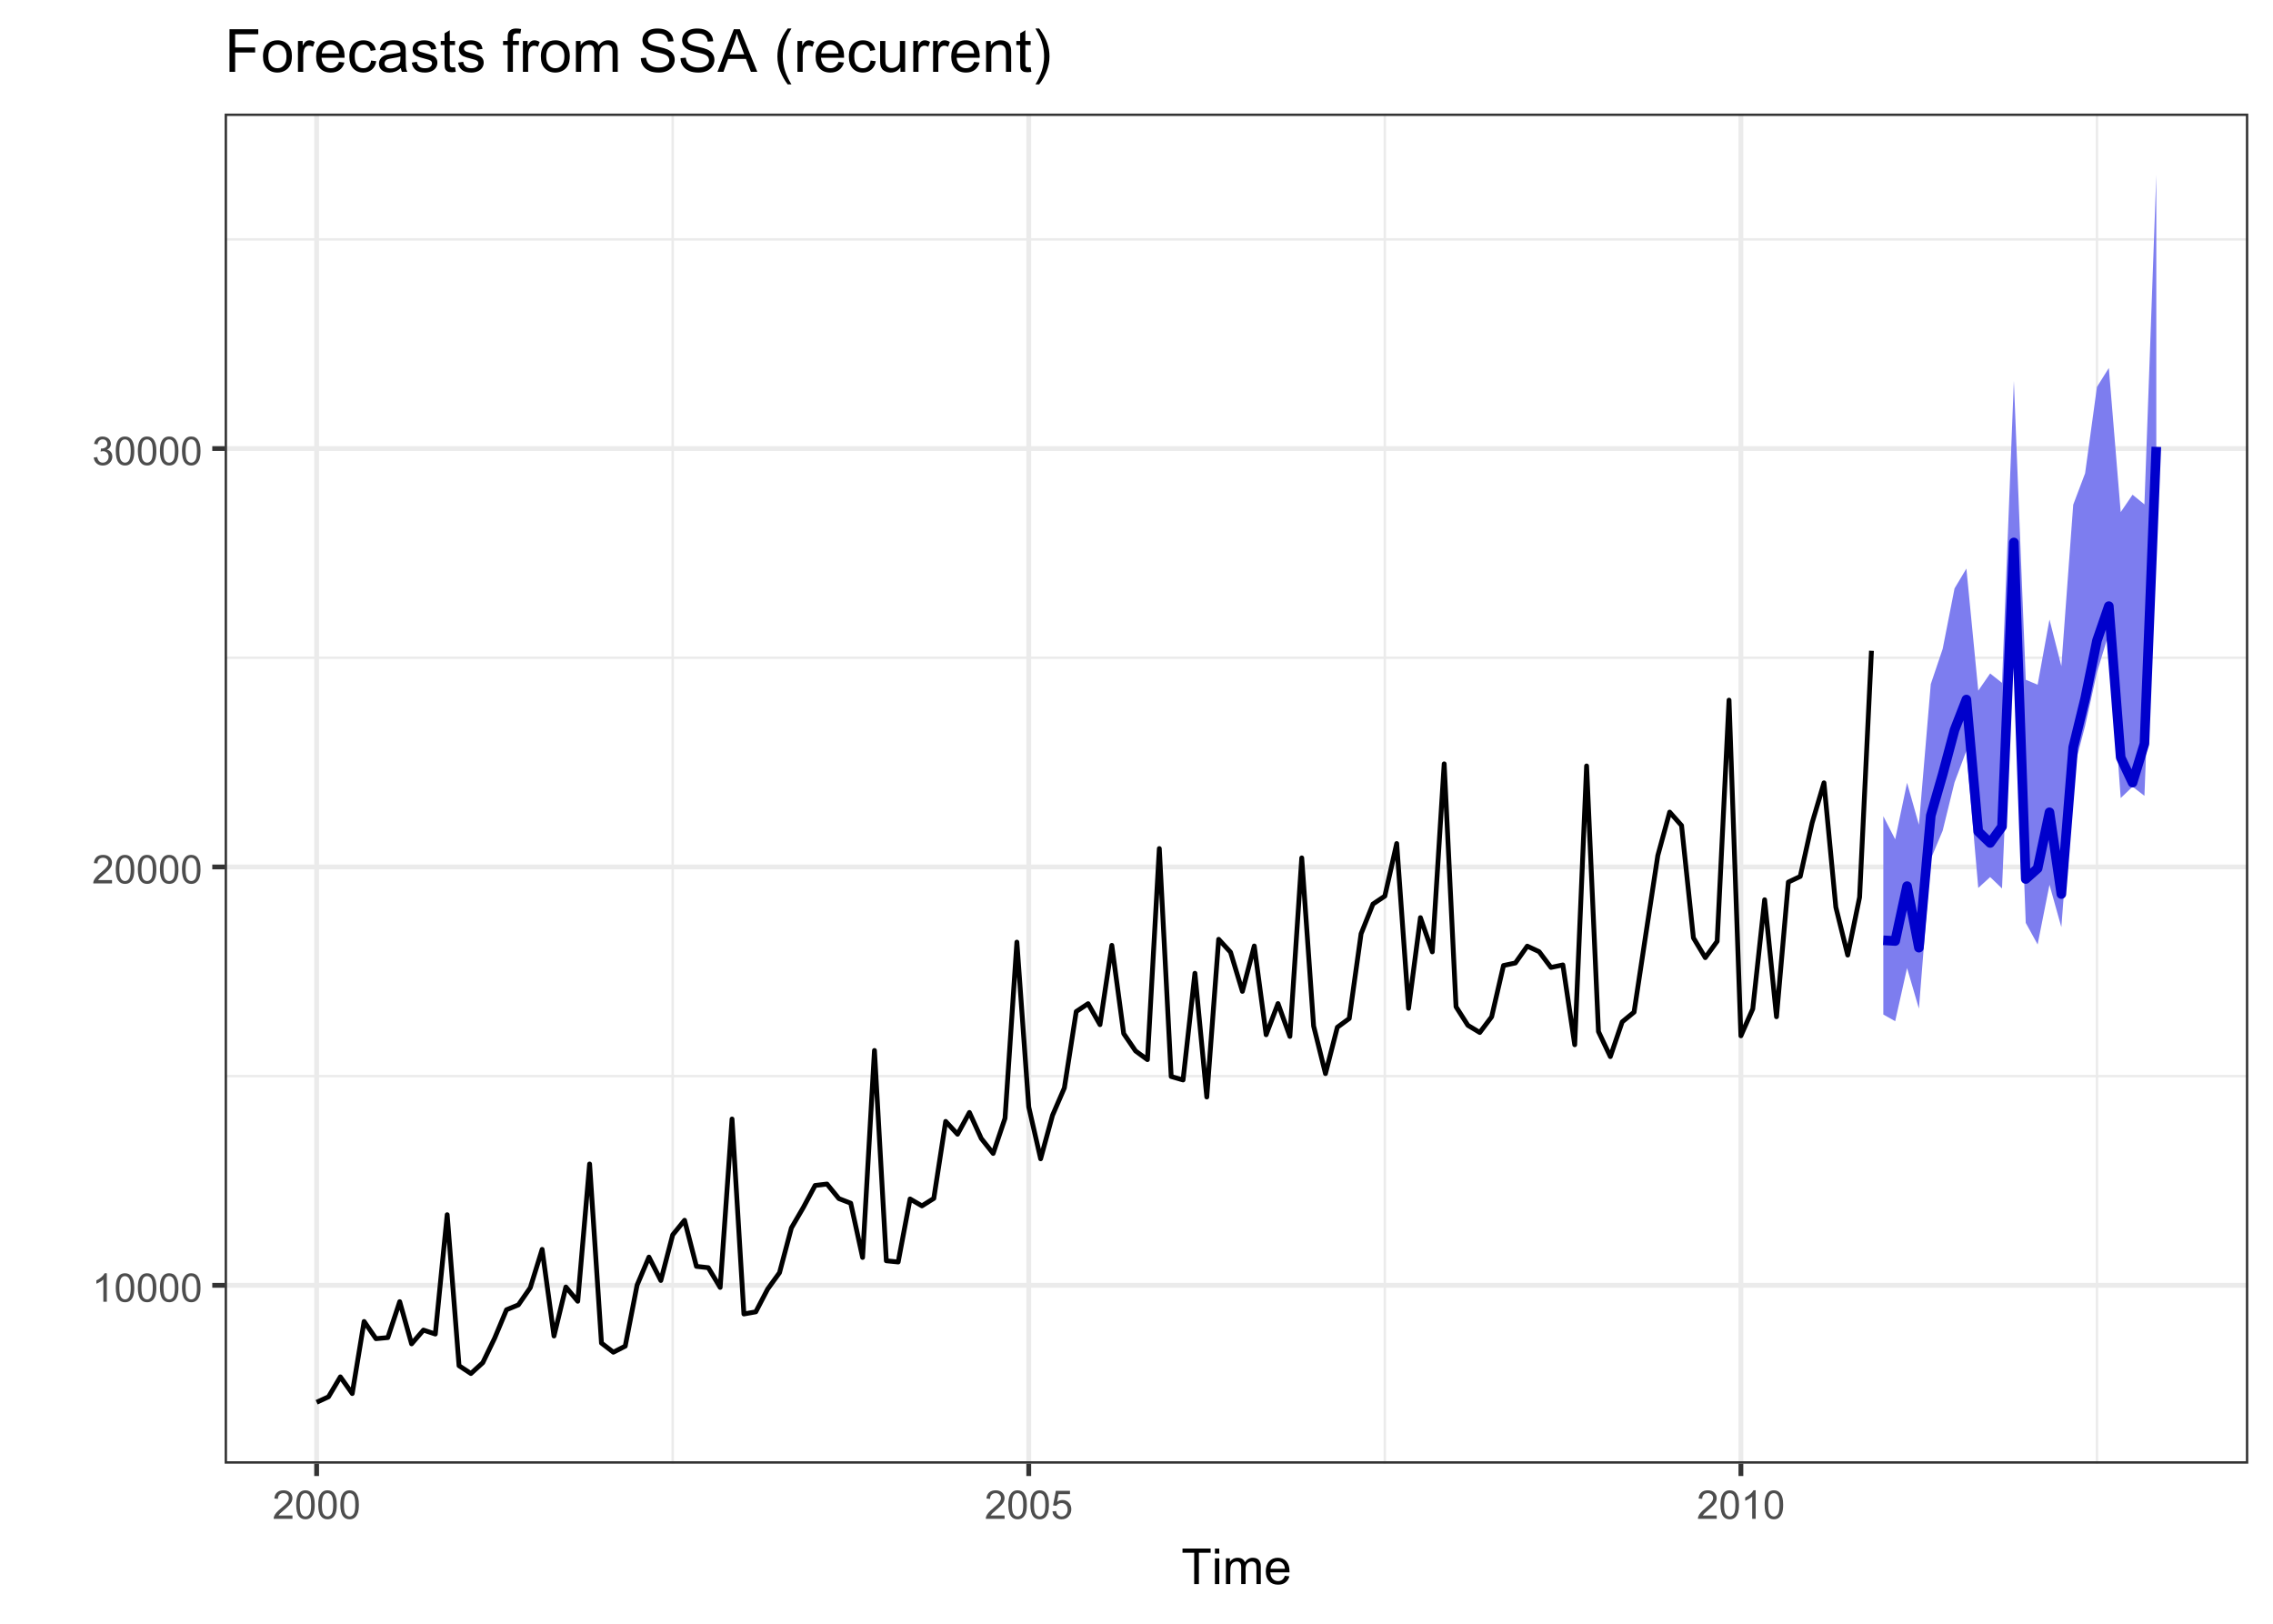
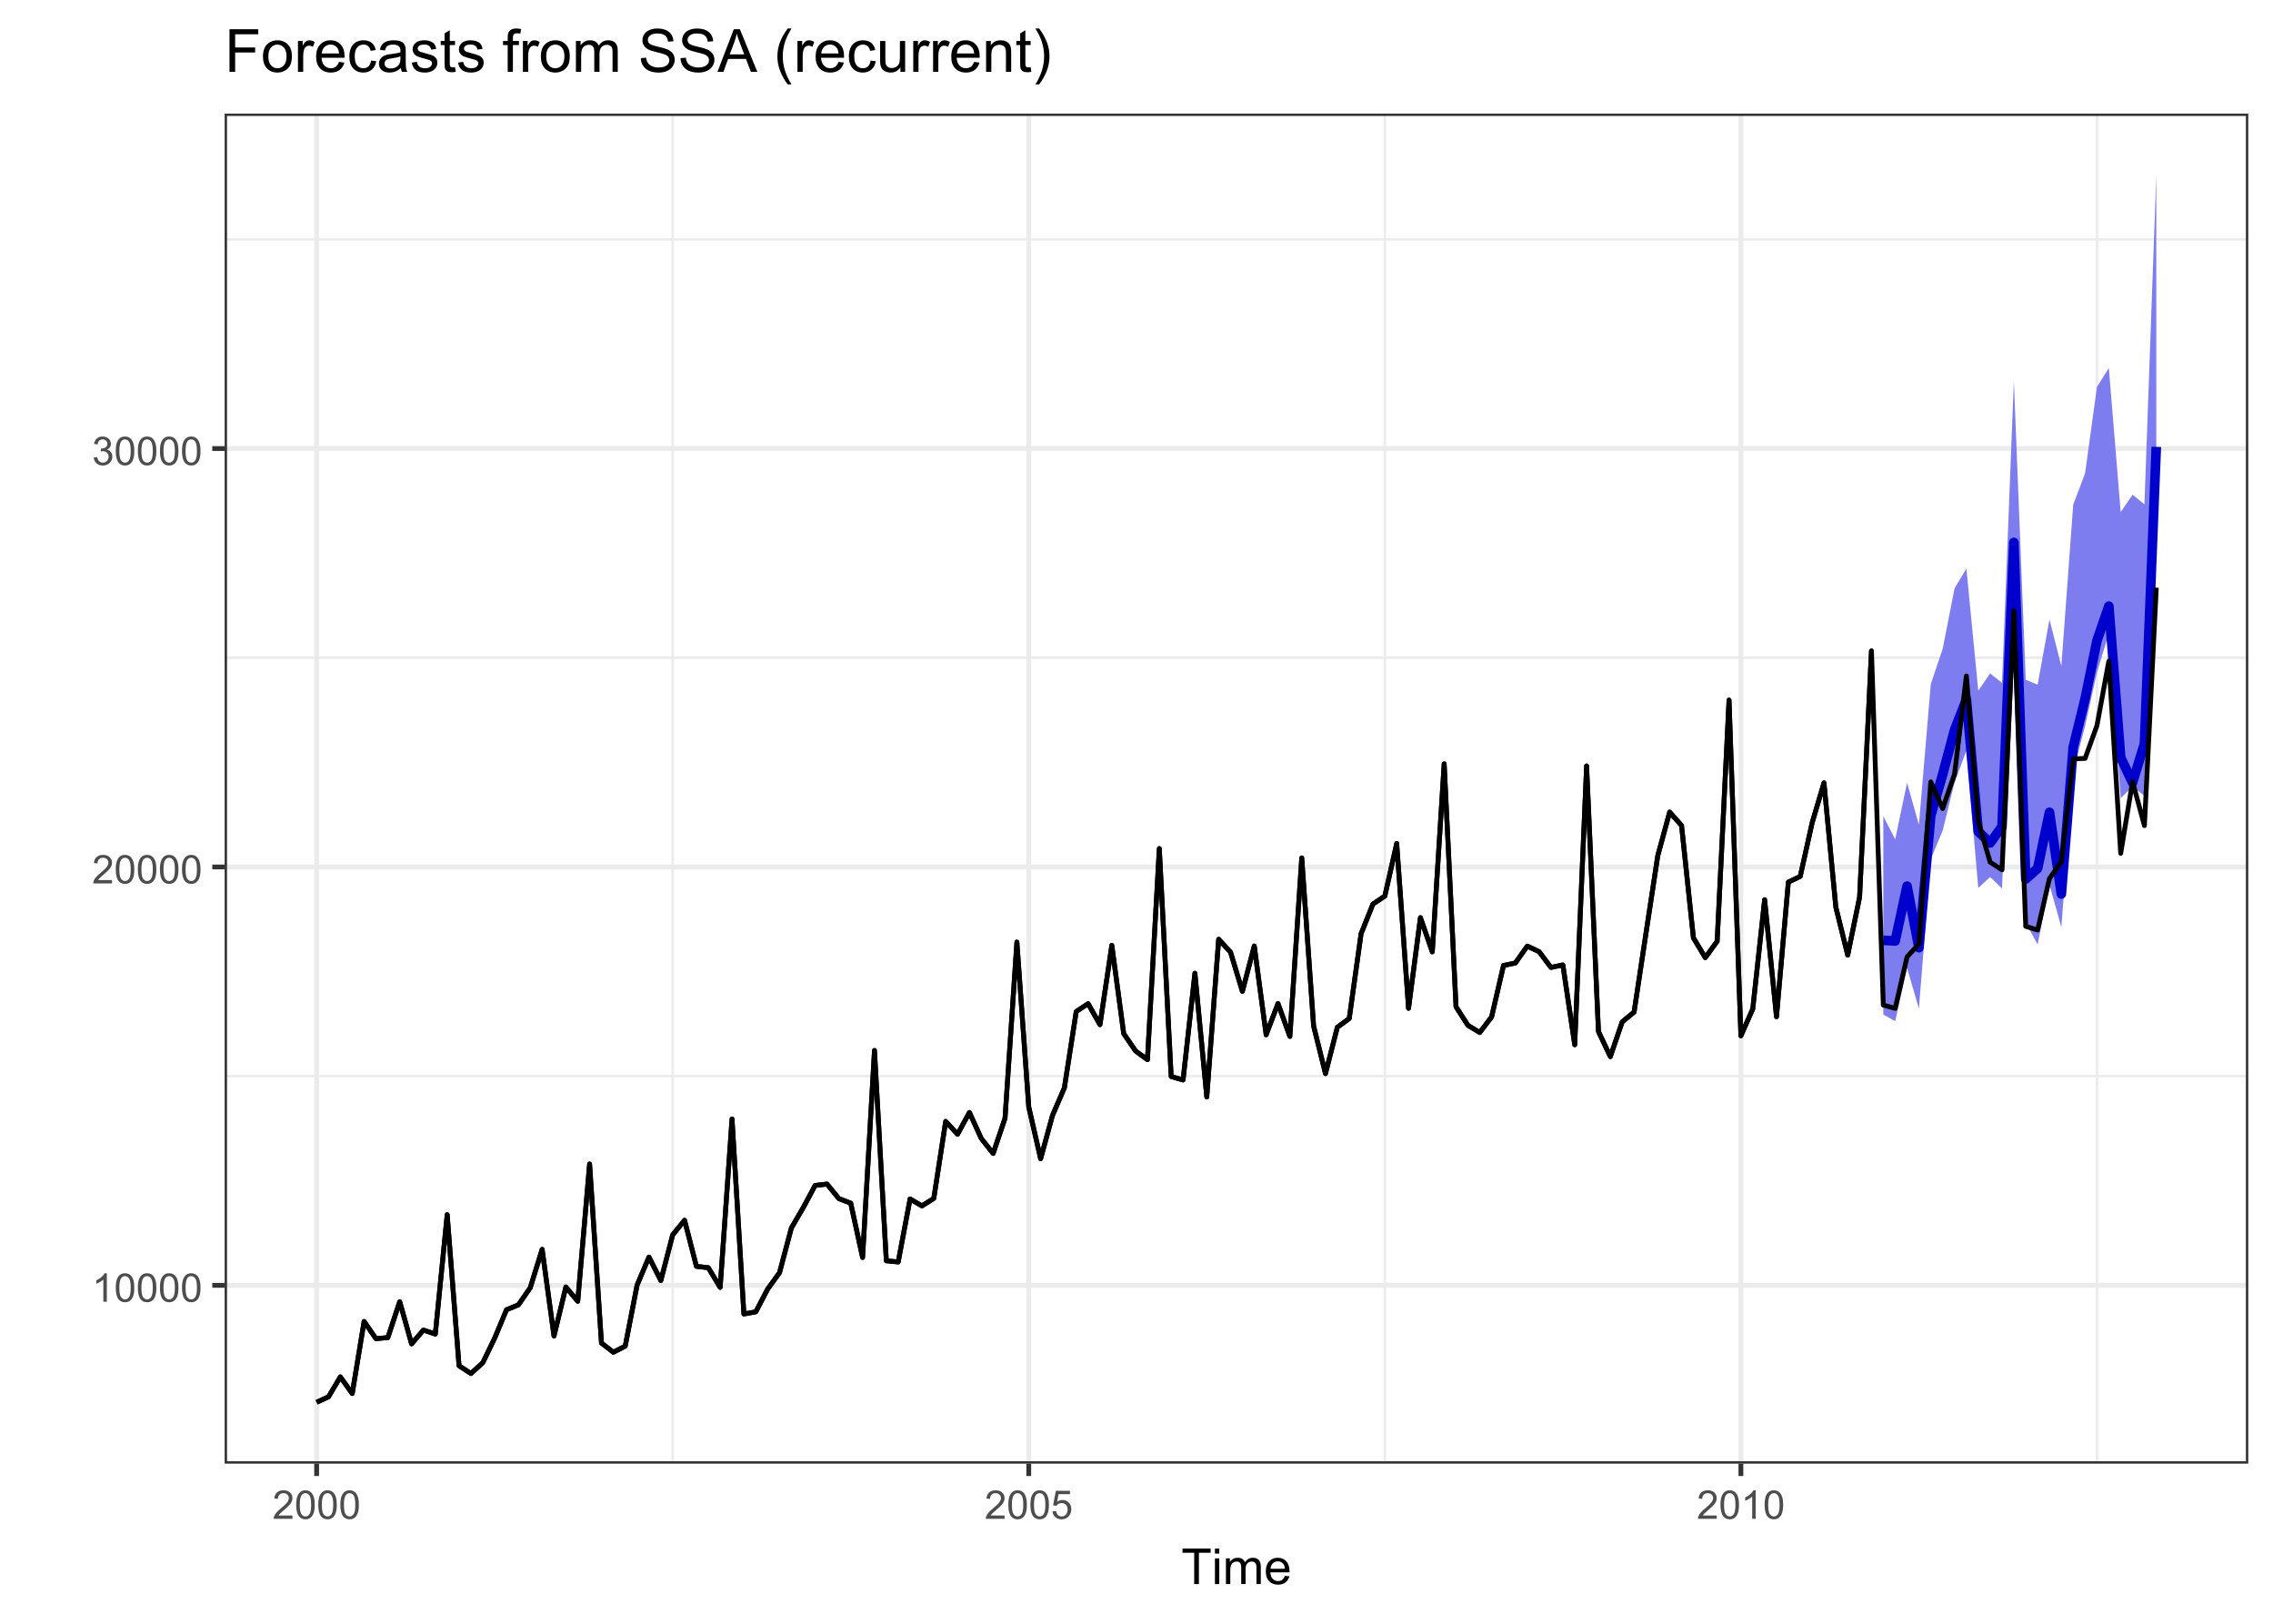
<svg xmlns="http://www.w3.org/2000/svg" xmlns:xlink="http://www.w3.org/1999/xlink" width="504" height="360" viewBox="0 0 504 360">
  <defs>
    <g>
      <g id="glyph-0-0">
        <path d="M 3.277 0 L 2.504 0 L 2.504 -4.93 C 2.32 -4.75 2.074 -4.574 1.773 -4.395 C 1.469 -4.219 1.199 -4.086 0.957 -3.996 L 0.957 -4.742 C 1.391 -4.945 1.77 -5.195 2.094 -5.484 C 2.418 -5.773 2.645 -6.055 2.781 -6.324 L 3.277 -6.324 Z M 3.277 0 " />
      </g>
      <g id="glyph-0-1">
        <path d="M 0.367 -3.105 C 0.367 -3.852 0.441 -4.449 0.594 -4.906 C 0.75 -5.359 0.977 -5.711 1.277 -5.957 C 1.582 -6.203 1.961 -6.324 2.418 -6.324 C 2.758 -6.324 3.055 -6.258 3.309 -6.121 C 3.562 -5.984 3.773 -5.789 3.941 -5.531 C 4.105 -5.277 4.238 -4.965 4.332 -4.594 C 4.426 -4.227 4.473 -3.73 4.473 -3.105 C 4.473 -2.367 4.398 -1.77 4.246 -1.316 C 4.094 -0.863 3.867 -0.512 3.562 -0.266 C 3.262 -0.016 2.879 0.109 2.418 0.109 C 1.812 0.109 1.336 -0.109 0.988 -0.547 C 0.574 -1.07 0.367 -1.922 0.367 -3.105 M 1.16 -3.105 C 1.16 -2.074 1.281 -1.383 1.523 -1.043 C 1.766 -0.699 2.062 -0.527 2.418 -0.527 C 2.773 -0.527 3.074 -0.699 3.316 -1.043 C 3.559 -1.387 3.68 -2.074 3.68 -3.105 C 3.68 -4.145 3.559 -4.832 3.316 -5.172 C 3.074 -5.516 2.773 -5.684 2.41 -5.684 C 2.055 -5.684 1.773 -5.535 1.559 -5.234 C 1.293 -4.852 1.16 -4.141 1.16 -3.105 Z M 1.16 -3.105 " />
      </g>
      <g id="glyph-0-2">
        <path d="M 4.43 -0.742 L 4.43 0 L 0.266 0 C 0.262 -0.188 0.289 -0.367 0.355 -0.539 C 0.461 -0.82 0.633 -1.102 0.867 -1.375 C 1.098 -1.648 1.438 -1.969 1.879 -2.328 C 2.562 -2.891 3.023 -3.336 3.266 -3.664 C 3.508 -3.992 3.625 -4.301 3.625 -4.594 C 3.625 -4.898 3.516 -5.16 3.297 -5.367 C 3.078 -5.578 2.793 -5.684 2.441 -5.684 C 2.066 -5.684 1.77 -5.574 1.547 -5.352 C 1.324 -5.125 1.211 -4.816 1.207 -4.422 L 0.414 -4.504 C 0.469 -5.098 0.672 -5.547 1.027 -5.859 C 1.383 -6.168 1.859 -6.324 2.457 -6.324 C 3.062 -6.324 3.539 -6.156 3.895 -5.824 C 4.246 -5.488 4.422 -5.07 4.422 -4.578 C 4.422 -4.324 4.371 -4.078 4.266 -3.832 C 4.164 -3.59 3.992 -3.332 3.754 -3.062 C 3.516 -2.793 3.117 -2.426 2.562 -1.957 C 2.098 -1.566 1.801 -1.301 1.668 -1.164 C 1.535 -1.023 1.426 -0.883 1.34 -0.742 Z M 4.43 -0.742 " />
      </g>
      <g id="glyph-0-3">
        <path d="M 0.371 -1.664 L 1.145 -1.766 C 1.23 -1.328 1.383 -1.012 1.598 -0.82 C 1.809 -0.625 2.07 -0.527 2.375 -0.527 C 2.738 -0.527 3.047 -0.656 3.297 -0.906 C 3.547 -1.16 3.672 -1.473 3.676 -1.844 C 3.672 -2.199 3.559 -2.492 3.324 -2.723 C 3.094 -2.953 2.797 -3.066 2.441 -3.066 C 2.293 -3.066 2.113 -3.039 1.895 -2.98 L 1.98 -3.66 C 2.031 -3.656 2.074 -3.652 2.105 -3.652 C 2.434 -3.652 2.73 -3.738 2.996 -3.91 C 3.258 -4.082 3.391 -4.348 3.391 -4.703 C 3.391 -4.988 3.293 -5.223 3.102 -5.41 C 2.91 -5.598 2.664 -5.688 2.359 -5.688 C 2.059 -5.688 1.809 -5.594 1.605 -5.406 C 1.406 -5.215 1.277 -4.934 1.219 -4.555 L 0.445 -4.691 C 0.543 -5.211 0.758 -5.613 1.09 -5.898 C 1.426 -6.184 1.844 -6.324 2.344 -6.324 C 2.688 -6.324 3.004 -6.25 3.293 -6.105 C 3.582 -5.957 3.801 -5.754 3.957 -5.5 C 4.109 -5.246 4.184 -4.973 4.184 -4.688 C 4.184 -4.414 4.113 -4.168 3.965 -3.945 C 3.82 -3.723 3.605 -3.543 3.316 -3.41 C 3.691 -3.324 3.98 -3.148 4.184 -2.875 C 4.391 -2.605 4.496 -2.266 4.496 -1.859 C 4.496 -1.312 4.293 -0.844 3.895 -0.461 C 3.492 -0.078 2.984 0.113 2.371 0.113 C 1.82 0.113 1.359 -0.055 0.996 -0.383 C 0.629 -0.711 0.422 -1.141 0.371 -1.664 Z M 0.371 -1.664 " />
      </g>
      <g id="glyph-0-4">
        <path d="M 0.367 -1.648 L 1.176 -1.719 C 1.238 -1.324 1.379 -1.027 1.598 -0.828 C 1.816 -0.629 2.078 -0.527 2.391 -0.527 C 2.762 -0.527 3.078 -0.668 3.336 -0.949 C 3.594 -1.23 3.723 -1.602 3.723 -2.066 C 3.723 -2.508 3.598 -2.855 3.348 -3.109 C 3.102 -3.367 2.777 -3.492 2.375 -3.492 C 2.125 -3.492 1.902 -3.438 1.703 -3.324 C 1.5 -3.211 1.344 -3.062 1.23 -2.883 L 0.504 -2.977 L 1.113 -6.215 L 4.246 -6.215 L 4.246 -5.473 L 1.73 -5.473 L 1.391 -3.781 C 1.77 -4.043 2.168 -4.176 2.582 -4.176 C 3.133 -4.176 3.598 -3.984 3.977 -3.605 C 4.352 -3.223 4.543 -2.734 4.543 -2.137 C 4.543 -1.566 4.375 -1.074 4.043 -0.656 C 3.641 -0.148 3.09 0.109 2.391 0.109 C 1.816 0.109 1.348 -0.055 0.984 -0.375 C 0.625 -0.695 0.418 -1.121 0.367 -1.648 Z M 0.367 -1.648 " />
      </g>
      <g id="glyph-1-0">
        <path d="M 2.852 0 L 2.852 -6.945 L 0.258 -6.945 L 0.258 -7.875 L 6.5 -7.875 L 6.5 -6.945 L 3.895 -6.945 L 3.895 0 Z M 2.852 0 " />
      </g>
      <g id="glyph-1-1">
        <path d="M 0.73 -6.762 L 0.73 -7.875 L 1.695 -7.875 L 1.695 -6.762 L 0.73 -6.762 M 0.73 0 L 0.73 -5.703 L 1.695 -5.703 L 1.695 0 Z M 0.73 0 " />
      </g>
      <g id="glyph-1-2">
        <path d="M 0.727 0 L 0.727 -5.703 L 1.59 -5.703 L 1.59 -4.902 C 1.77 -5.184 2.008 -5.406 2.305 -5.578 C 2.602 -5.746 2.941 -5.832 3.32 -5.832 C 3.742 -5.832 4.09 -5.746 4.359 -5.57 C 4.629 -5.395 4.82 -5.148 4.93 -4.836 C 5.383 -5.5 5.969 -5.832 6.691 -5.832 C 7.258 -5.832 7.691 -5.676 7.996 -5.363 C 8.301 -5.051 8.453 -4.566 8.453 -3.914 L 8.453 0 L 7.492 0 L 7.492 -3.594 C 7.492 -3.98 7.461 -4.258 7.398 -4.43 C 7.336 -4.598 7.223 -4.734 7.059 -4.84 C 6.895 -4.941 6.699 -4.996 6.477 -4.996 C 6.078 -4.996 5.742 -4.863 5.477 -4.594 C 5.215 -4.328 5.082 -3.902 5.082 -3.312 L 5.082 0 L 4.113 0 L 4.113 -3.707 C 4.113 -4.137 4.035 -4.457 3.879 -4.672 C 3.719 -4.887 3.461 -4.996 3.105 -4.996 C 2.832 -4.996 2.582 -4.922 2.352 -4.781 C 2.117 -4.637 1.953 -4.426 1.848 -4.152 C 1.742 -3.875 1.691 -3.48 1.691 -2.961 L 1.691 0 Z M 0.727 0 " />
      </g>
      <g id="glyph-1-3">
        <path d="M 4.629 -1.836 L 5.629 -1.715 C 5.473 -1.129 5.18 -0.676 4.754 -0.355 C 4.328 -0.031 3.781 0.129 3.121 0.129 C 2.285 0.129 1.625 -0.129 1.137 -0.641 C 0.648 -1.156 0.402 -1.875 0.402 -2.805 C 0.402 -3.762 0.648 -4.508 1.145 -5.039 C 1.637 -5.566 2.277 -5.832 3.066 -5.832 C 3.828 -5.832 4.453 -5.574 4.938 -5.055 C 5.418 -4.535 5.66 -3.805 5.66 -2.863 C 5.66 -2.805 5.66 -2.719 5.656 -2.605 L 1.402 -2.605 C 1.438 -1.977 1.613 -1.5 1.934 -1.164 C 2.254 -0.832 2.648 -0.664 3.125 -0.664 C 3.48 -0.664 3.781 -0.758 4.035 -0.945 C 4.285 -1.133 4.484 -1.43 4.629 -1.836 M 1.457 -3.398 L 4.641 -3.398 C 4.598 -3.879 4.477 -4.238 4.273 -4.48 C 3.969 -4.852 3.566 -5.039 3.078 -5.039 C 2.633 -5.039 2.262 -4.891 1.957 -4.594 C 1.656 -4.297 1.488 -3.898 1.457 -3.398 Z M 1.457 -3.398 " />
      </g>
      <g id="glyph-2-0">
        <path d="M 1.082 0 L 1.082 -9.449 L 7.457 -9.449 L 7.457 -8.332 L 2.332 -8.332 L 2.332 -5.406 L 6.766 -5.406 L 6.766 -4.293 L 2.332 -4.293 L 2.332 0 Z M 1.082 0 " />
      </g>
      <g id="glyph-2-1">
        <path d="M 0.438 -3.422 C 0.438 -4.691 0.789 -5.629 1.496 -6.238 C 2.082 -6.746 2.801 -7 3.648 -7 C 4.59 -7 5.359 -6.691 5.957 -6.074 C 6.551 -5.457 6.852 -4.605 6.852 -3.52 C 6.852 -2.637 6.719 -1.945 6.453 -1.441 C 6.191 -0.938 5.805 -0.543 5.301 -0.266 C 4.797 0.016 4.246 0.156 3.648 0.156 C 2.691 0.156 1.914 -0.152 1.324 -0.766 C 0.734 -1.383 0.438 -2.266 0.438 -3.422 M 1.629 -3.422 C 1.629 -2.547 1.82 -1.891 2.203 -1.453 C 2.586 -1.016 3.066 -0.801 3.648 -0.801 C 4.223 -0.801 4.703 -1.02 5.086 -1.457 C 5.469 -1.895 5.66 -2.562 5.66 -3.461 C 5.66 -4.309 5.465 -4.949 5.082 -5.387 C 4.699 -5.82 4.219 -6.039 3.648 -6.039 C 3.066 -6.039 2.586 -5.82 2.203 -5.387 C 1.82 -4.953 1.629 -4.301 1.629 -3.422 Z M 1.629 -3.422 " />
      </g>
      <g id="glyph-2-2">
        <path d="M 0.855 0 L 0.855 -6.844 L 1.902 -6.844 L 1.902 -5.809 C 2.168 -6.293 2.414 -6.613 2.641 -6.766 C 2.863 -6.922 3.113 -7 3.383 -7 C 3.773 -7 4.172 -6.875 4.578 -6.625 L 4.176 -5.551 C 3.895 -5.719 3.609 -5.801 3.324 -5.801 C 3.07 -5.801 2.844 -5.723 2.641 -5.57 C 2.441 -5.418 2.297 -5.207 2.211 -4.938 C 2.082 -4.523 2.016 -4.074 2.016 -3.582 L 2.016 0 Z M 0.855 0 " />
      </g>
      <g id="glyph-2-3">
        <path d="M 5.555 -2.203 L 6.754 -2.055 C 6.566 -1.355 6.215 -0.812 5.703 -0.426 C 5.191 -0.039 4.539 0.156 3.746 0.156 C 2.742 0.156 1.949 -0.152 1.363 -0.77 C 0.777 -1.387 0.484 -2.25 0.484 -3.363 C 0.484 -4.516 0.781 -5.41 1.371 -6.047 C 1.965 -6.68 2.734 -7 3.68 -7 C 4.594 -7 5.344 -6.688 5.922 -6.066 C 6.504 -5.441 6.793 -4.566 6.793 -3.434 C 6.793 -3.367 6.793 -3.262 6.785 -3.125 L 1.684 -3.125 C 1.727 -2.375 1.938 -1.797 2.32 -1.398 C 2.703 -1 3.18 -0.801 3.75 -0.801 C 4.176 -0.801 4.539 -0.91 4.84 -1.133 C 5.141 -1.359 5.379 -1.715 5.555 -2.203 M 1.746 -4.078 L 5.57 -4.078 C 5.516 -4.656 5.371 -5.086 5.129 -5.375 C 4.762 -5.82 4.281 -6.047 3.691 -6.047 C 3.16 -6.047 2.711 -5.867 2.348 -5.512 C 1.984 -5.152 1.785 -4.676 1.746 -4.078 Z M 1.746 -4.078 " />
      </g>
      <g id="glyph-2-4">
        <path d="M 5.336 -2.508 L 6.477 -2.359 C 6.352 -1.574 6.035 -0.957 5.52 -0.512 C 5.008 -0.066 4.375 0.156 3.629 0.156 C 2.691 0.156 1.938 -0.152 1.371 -0.766 C 0.801 -1.375 0.516 -2.254 0.516 -3.398 C 0.516 -4.137 0.637 -4.781 0.883 -5.336 C 1.129 -5.891 1.5 -6.309 2 -6.582 C 2.5 -6.859 3.047 -7 3.637 -7 C 4.379 -7 4.988 -6.812 5.461 -6.438 C 5.934 -6.059 6.234 -5.527 6.367 -4.836 L 5.238 -4.66 C 5.133 -5.121 4.941 -5.465 4.668 -5.699 C 4.398 -5.93 4.066 -6.047 3.68 -6.047 C 3.098 -6.047 2.621 -5.836 2.258 -5.418 C 1.891 -5 1.707 -4.336 1.707 -3.43 C 1.707 -2.508 1.883 -1.84 2.238 -1.426 C 2.59 -1.008 3.047 -0.801 3.617 -0.801 C 4.07 -0.801 4.453 -0.938 4.758 -1.219 C 5.062 -1.496 5.254 -1.926 5.336 -2.508 Z M 5.336 -2.508 " />
      </g>
      <g id="glyph-2-5">
        <path d="M 5.336 -0.844 C 4.906 -0.48 4.492 -0.223 4.098 -0.07 C 3.699 0.078 3.273 0.156 2.816 0.156 C 2.066 0.156 1.488 -0.027 1.082 -0.395 C 0.68 -0.766 0.477 -1.234 0.477 -1.805 C 0.477 -2.141 0.555 -2.445 0.707 -2.723 C 0.859 -3 1.059 -3.223 1.305 -3.391 C 1.551 -3.559 1.832 -3.684 2.141 -3.77 C 2.367 -3.832 2.711 -3.887 3.172 -3.945 C 4.109 -4.055 4.797 -4.188 5.238 -4.344 C 5.246 -4.504 5.246 -4.605 5.246 -4.648 C 5.246 -5.121 5.137 -5.453 4.918 -5.645 C 4.621 -5.906 4.18 -6.039 3.598 -6.039 C 3.051 -6.039 2.648 -5.945 2.387 -5.754 C 2.129 -5.562 1.938 -5.223 1.812 -4.738 L 0.676 -4.891 C 0.781 -5.379 0.949 -5.77 1.188 -6.066 C 1.422 -6.367 1.766 -6.598 2.211 -6.758 C 2.656 -6.918 3.176 -7 3.766 -7 C 4.348 -7 4.824 -6.93 5.188 -6.793 C 5.555 -6.656 5.82 -6.484 5.992 -6.273 C 6.164 -6.066 6.285 -5.805 6.355 -5.484 C 6.395 -5.289 6.414 -4.93 6.414 -4.414 L 6.414 -2.867 C 6.414 -1.789 6.438 -1.109 6.488 -0.82 C 6.535 -0.535 6.633 -0.262 6.781 0 L 5.57 0 C 5.449 -0.242 5.371 -0.523 5.336 -0.844 M 5.238 -3.434 C 4.82 -3.262 4.188 -3.117 3.344 -2.996 C 2.867 -2.93 2.531 -2.852 2.332 -2.766 C 2.137 -2.68 1.984 -2.555 1.875 -2.387 C 1.77 -2.223 1.715 -2.039 1.715 -1.836 C 1.715 -1.527 1.832 -1.27 2.066 -1.062 C 2.301 -0.855 2.641 -0.754 3.094 -0.754 C 3.539 -0.754 3.938 -0.852 4.285 -1.047 C 4.633 -1.242 4.891 -1.512 5.055 -1.852 C 5.176 -2.113 5.238 -2.5 5.238 -3.012 Z M 5.238 -3.434 " />
      </g>
      <g id="glyph-2-6">
        <path d="M 0.406 -2.043 L 1.555 -2.223 C 1.617 -1.766 1.797 -1.41 2.09 -1.168 C 2.387 -0.922 2.797 -0.801 3.324 -0.801 C 3.859 -0.801 4.254 -0.906 4.512 -1.125 C 4.77 -1.34 4.898 -1.598 4.898 -1.887 C 4.898 -2.152 4.785 -2.355 4.559 -2.508 C 4.398 -2.609 4.004 -2.742 3.371 -2.898 C 2.52 -3.113 1.93 -3.301 1.602 -3.457 C 1.273 -3.613 1.023 -3.832 0.855 -4.109 C 0.684 -4.387 0.598 -4.691 0.598 -5.027 C 0.598 -5.332 0.668 -5.613 0.809 -5.875 C 0.949 -6.137 1.137 -6.352 1.379 -6.523 C 1.559 -6.656 1.805 -6.77 2.117 -6.859 C 2.43 -6.953 2.762 -7 3.121 -7 C 3.656 -7 4.129 -6.922 4.535 -6.766 C 4.941 -6.613 5.238 -6.402 5.434 -6.141 C 5.625 -5.875 5.762 -5.52 5.832 -5.078 L 4.699 -4.926 C 4.648 -5.277 4.496 -5.551 4.25 -5.75 C 4.004 -5.945 3.656 -6.047 3.203 -6.047 C 2.672 -6.047 2.289 -5.957 2.062 -5.781 C 1.836 -5.605 1.723 -5.398 1.723 -5.164 C 1.723 -5.012 1.77 -4.875 1.863 -4.758 C 1.957 -4.633 2.105 -4.527 2.309 -4.445 C 2.422 -4.402 2.766 -4.305 3.332 -4.152 C 4.152 -3.93 4.727 -3.754 5.051 -3.613 C 5.375 -3.473 5.629 -3.27 5.812 -3.004 C 6 -2.738 6.09 -2.406 6.09 -2.012 C 6.09 -1.625 5.977 -1.262 5.754 -0.918 C 5.527 -0.578 5.203 -0.312 4.777 -0.125 C 4.352 0.062 3.871 0.156 3.332 0.156 C 2.441 0.156 1.766 -0.031 1.297 -0.398 C 0.832 -0.77 0.535 -1.316 0.406 -2.043 Z M 0.406 -2.043 " />
      </g>
      <g id="glyph-2-7">
        <path d="M 3.402 -1.039 L 3.57 -0.012 C 3.242 0.055 2.953 0.09 2.695 0.09 C 2.273 0.09 1.945 0.023 1.715 -0.109 C 1.484 -0.242 1.32 -0.418 1.227 -0.637 C 1.129 -0.852 1.082 -1.309 1.082 -2.004 L 1.082 -5.941 L 0.23 -5.941 L 0.23 -6.844 L 1.082 -6.844 L 1.082 -8.539 L 2.238 -9.234 L 2.238 -6.844 L 3.402 -6.844 L 3.402 -5.941 L 2.238 -5.941 L 2.238 -1.941 C 2.238 -1.609 2.258 -1.395 2.297 -1.301 C 2.34 -1.207 2.406 -1.133 2.496 -1.078 C 2.59 -1.02 2.723 -0.992 2.895 -0.992 C 3.023 -0.992 3.191 -1.008 3.402 -1.039 Z M 3.402 -1.039 " />
      </g>
      <g id="glyph-2-8">
</g>
      <g id="glyph-2-9">
        <path d="M 1.148 0 L 1.148 -5.941 L 0.121 -5.941 L 0.121 -6.844 L 1.148 -6.844 L 1.148 -7.574 C 1.148 -8.031 1.188 -8.375 1.27 -8.598 C 1.383 -8.898 1.578 -9.145 1.859 -9.328 C 2.141 -9.516 2.535 -9.609 3.043 -9.609 C 3.367 -9.609 3.73 -9.57 4.125 -9.492 L 3.949 -8.48 C 3.711 -8.523 3.484 -8.547 3.27 -8.547 C 2.914 -8.547 2.668 -8.473 2.52 -8.32 C 2.375 -8.172 2.301 -7.891 2.301 -7.477 L 2.301 -6.844 L 3.637 -6.844 L 3.637 -5.941 L 2.301 -5.941 L 2.301 0 Z M 1.148 0 " />
      </g>
      <g id="glyph-2-10">
        <path d="M 0.871 0 L 0.871 -6.844 L 1.906 -6.844 L 1.906 -5.883 C 2.121 -6.219 2.41 -6.488 2.766 -6.695 C 3.121 -6.898 3.527 -7 3.984 -7 C 4.488 -7 4.906 -6.895 5.23 -6.684 C 5.555 -6.473 5.785 -6.18 5.918 -5.801 C 6.457 -6.602 7.164 -7 8.031 -7 C 8.711 -7 9.23 -6.812 9.598 -6.438 C 9.961 -6.059 10.145 -5.48 10.145 -4.699 L 10.145 0 L 8.992 0 L 8.992 -4.312 C 8.992 -4.777 8.953 -5.109 8.879 -5.312 C 8.805 -5.52 8.668 -5.684 8.469 -5.809 C 8.27 -5.934 8.039 -5.992 7.773 -5.992 C 7.293 -5.992 6.891 -5.836 6.574 -5.516 C 6.258 -5.195 6.098 -4.68 6.098 -3.977 L 6.098 0 L 4.938 0 L 4.938 -4.445 C 4.938 -4.961 4.844 -5.348 4.652 -5.609 C 4.465 -5.863 4.156 -5.992 3.727 -5.992 C 3.398 -5.992 3.098 -5.906 2.82 -5.734 C 2.543 -5.562 2.34 -5.312 2.219 -4.98 C 2.094 -4.652 2.031 -4.176 2.031 -3.551 L 2.031 0 Z M 0.871 0 " />
      </g>
      <g id="glyph-2-11">
        <path d="M 0.594 -3.035 L 1.773 -3.141 C 1.828 -2.668 1.957 -2.277 2.164 -1.977 C 2.367 -1.672 2.684 -1.426 3.113 -1.242 C 3.543 -1.055 4.027 -0.961 4.562 -0.961 C 5.039 -0.961 5.461 -1.031 5.828 -1.172 C 6.191 -1.316 6.465 -1.508 6.641 -1.758 C 6.82 -2.004 6.91 -2.273 6.91 -2.566 C 6.91 -2.863 6.824 -3.121 6.652 -3.344 C 6.48 -3.562 6.195 -3.75 5.801 -3.898 C 5.547 -4 4.988 -4.152 4.117 -4.359 C 3.25 -4.57 2.641 -4.766 2.293 -4.949 C 1.844 -5.188 1.508 -5.48 1.285 -5.828 C 1.066 -6.18 0.953 -6.57 0.953 -7.008 C 0.953 -7.484 1.09 -7.93 1.359 -8.344 C 1.629 -8.758 2.027 -9.074 2.547 -9.289 C 3.066 -9.504 3.645 -9.609 4.281 -9.609 C 4.98 -9.609 5.598 -9.496 6.133 -9.273 C 6.668 -9.047 7.078 -8.715 7.367 -8.277 C 7.656 -7.836 7.809 -7.34 7.832 -6.785 L 6.633 -6.695 C 6.566 -7.293 6.352 -7.746 5.977 -8.051 C 5.605 -8.355 5.059 -8.508 4.332 -8.508 C 3.574 -8.508 3.023 -8.371 2.68 -8.094 C 2.332 -7.816 2.16 -7.48 2.16 -7.09 C 2.16 -6.75 2.281 -6.473 2.527 -6.25 C 2.766 -6.031 3.395 -5.809 4.41 -5.578 C 5.43 -5.348 6.125 -5.148 6.504 -4.977 C 7.055 -4.723 7.461 -4.402 7.723 -4.012 C 7.984 -3.625 8.113 -3.176 8.113 -2.668 C 8.113 -2.164 7.969 -1.691 7.684 -1.246 C 7.395 -0.801 6.98 -0.457 6.441 -0.211 C 5.902 0.039 5.297 0.16 4.621 0.16 C 3.766 0.16 3.051 0.035 2.473 -0.211 C 1.895 -0.461 1.441 -0.836 1.113 -1.336 C 0.781 -1.84 0.609 -2.402 0.594 -3.035 Z M 0.594 -3.035 " />
      </g>
      <g id="glyph-2-12">
        <path d="M -0.02 0 L 3.609 -9.449 L 4.957 -9.449 L 8.824 0 L 7.398 0 L 6.297 -2.863 L 2.348 -2.863 L 1.309 0 L -0.02 0 M 2.707 -3.879 L 5.91 -3.879 L 4.926 -6.496 C 4.625 -7.293 4.398 -7.945 4.254 -8.457 C 4.133 -7.852 3.965 -7.25 3.746 -6.652 Z M 2.707 -3.879 " />
      </g>
      <g id="glyph-2-13">
        <path d="M 3.086 2.777 C 2.445 1.969 1.906 1.023 1.465 -0.059 C 1.02 -1.141 0.801 -2.262 0.801 -3.422 C 0.801 -4.445 0.965 -5.426 1.297 -6.363 C 1.684 -7.449 2.281 -8.531 3.086 -9.609 L 3.918 -9.609 C 3.398 -8.715 3.055 -8.078 2.887 -7.695 C 2.625 -7.102 2.418 -6.484 2.27 -5.84 C 2.082 -5.035 1.992 -4.227 1.992 -3.414 C 1.992 -1.348 2.633 0.715 3.918 2.777 Z M 3.086 2.777 " />
      </g>
      <g id="glyph-2-14">
        <path d="M 5.355 0 L 5.355 -1.004 C 4.824 -0.23 4.098 0.156 3.184 0.156 C 2.781 0.156 2.402 0.078 2.055 -0.078 C 1.703 -0.23 1.441 -0.426 1.273 -0.66 C 1.102 -0.895 0.984 -1.184 0.914 -1.52 C 0.867 -1.75 0.844 -2.109 0.844 -2.605 L 0.844 -6.844 L 2.004 -6.844 L 2.004 -3.047 C 2.004 -2.441 2.027 -2.035 2.074 -1.824 C 2.148 -1.52 2.305 -1.281 2.539 -1.105 C 2.777 -0.93 3.066 -0.844 3.414 -0.844 C 3.766 -0.844 4.09 -0.934 4.395 -1.113 C 4.699 -1.289 4.918 -1.531 5.043 -1.84 C 5.172 -2.148 5.234 -2.594 5.234 -3.176 L 5.234 -6.844 L 6.395 -6.844 L 6.395 0 Z M 5.355 0 " />
      </g>
      <g id="glyph-2-15">
        <path d="M 0.871 0 L 0.871 -6.844 L 1.914 -6.844 L 1.914 -5.871 C 2.418 -6.625 3.145 -7 4.094 -7 C 4.504 -7 4.883 -6.926 5.23 -6.777 C 5.578 -6.629 5.836 -6.434 6.008 -6.195 C 6.18 -5.953 6.301 -5.668 6.367 -5.336 C 6.41 -5.121 6.434 -4.746 6.434 -4.207 L 6.434 0 L 5.273 0 L 5.273 -4.164 C 5.273 -4.637 5.227 -4.988 5.137 -5.223 C 5.047 -5.457 4.887 -5.645 4.656 -5.785 C 4.426 -5.926 4.156 -5.992 3.848 -5.992 C 3.355 -5.992 2.926 -5.836 2.57 -5.523 C 2.211 -5.211 2.031 -4.613 2.031 -3.738 L 2.031 0 Z M 0.871 0 " />
      </g>
      <g id="glyph-2-16">
        <path d="M 1.629 2.777 L 0.801 2.777 C 2.082 0.715 2.727 -1.348 2.727 -3.414 C 2.727 -4.223 2.633 -5.023 2.449 -5.82 C 2.305 -6.465 2.098 -7.082 1.836 -7.676 C 1.668 -8.062 1.324 -8.707 0.801 -9.609 L 1.629 -9.609 C 2.438 -8.531 3.035 -7.449 3.422 -6.363 C 3.754 -5.426 3.918 -4.445 3.918 -3.422 C 3.918 -2.262 3.695 -1.141 3.25 -0.059 C 2.809 1.023 2.266 1.969 1.629 2.777 Z M 1.629 2.777 " />
      </g>
    </g>
    <clipPath id="clip-0">
      <path clip-rule="nonzero" d="M 49.809 25.188 L 498.52 25.188 L 498.52 324.512 L 49.809 324.512 Z M 49.809 25.188 " />
    </clipPath>
    <clipPath id="clip-1">
      <path clip-rule="nonzero" d="M 49.809 238 L 498.52 238 L 498.52 239 L 49.809 239 Z M 49.809 238 " />
    </clipPath>
    <clipPath id="clip-2">
      <path clip-rule="nonzero" d="M 49.809 145 L 498.52 145 L 498.52 147 L 49.809 147 Z M 49.809 145 " />
    </clipPath>
    <clipPath id="clip-3">
      <path clip-rule="nonzero" d="M 49.809 52 L 498.52 52 L 498.52 54 L 49.809 54 Z M 49.809 52 " />
    </clipPath>
    <clipPath id="clip-4">
      <path clip-rule="nonzero" d="M 148 25.188 L 150 25.188 L 150 324.512 L 148 324.512 Z M 148 25.188 " />
    </clipPath>
    <clipPath id="clip-5">
      <path clip-rule="nonzero" d="M 306 25.188 L 308 25.188 L 308 324.512 L 306 324.512 Z M 306 25.188 " />
    </clipPath>
    <clipPath id="clip-6">
      <path clip-rule="nonzero" d="M 464 25.188 L 466 25.188 L 466 324.512 L 464 324.512 Z M 464 25.188 " />
    </clipPath>
    <clipPath id="clip-7">
      <path clip-rule="nonzero" d="M 49.809 284 L 498.52 284 L 498.52 286 L 49.809 286 Z M 49.809 284 " />
    </clipPath>
    <clipPath id="clip-8">
      <path clip-rule="nonzero" d="M 49.809 191 L 498.52 191 L 498.52 193 L 49.809 193 Z M 49.809 191 " />
    </clipPath>
    <clipPath id="clip-9">
      <path clip-rule="nonzero" d="M 49.809 98 L 498.52 98 L 498.52 100 L 49.809 100 Z M 49.809 98 " />
    </clipPath>
    <clipPath id="clip-10">
      <path clip-rule="nonzero" d="M 69 25.188 L 71 25.188 L 71 324.512 L 69 324.512 Z M 69 25.188 " />
    </clipPath>
    <clipPath id="clip-11">
      <path clip-rule="nonzero" d="M 227 25.188 L 229 25.188 L 229 324.512 L 227 324.512 Z M 227 25.188 " />
    </clipPath>
    <clipPath id="clip-12">
      <path clip-rule="nonzero" d="M 385 25.188 L 387 25.188 L 387 324.512 L 385 324.512 Z M 385 25.188 " />
    </clipPath>
    <clipPath id="clip-13">
      <path clip-rule="nonzero" d="M 49.809 25.188 L 498.52 25.188 L 498.52 324.512 L 49.809 324.512 Z M 49.809 25.188 " />
    </clipPath>
  </defs>
  <rect x="-50.4" y="-36" width="604.8" height="432" fill="rgb(100%, 100%, 100%)" fill-opacity="1" />
  <rect x="-50.4" y="-36" width="604.8" height="432" fill="rgb(100%, 100%, 100%)" fill-opacity="1" />
  <path fill="none" stroke-width="1.067" stroke-linecap="round" stroke-linejoin="round" stroke="rgb(100%, 100%, 100%)" stroke-opacity="1" stroke-miterlimit="10" d="M 0 360 L 504 360 L 504 0 L 0 0 Z M 0 360 " />
  <g clip-path="url(#clip-0)">
    <path fill-rule="nonzero" fill="rgb(100%, 100%, 100%)" fill-opacity="1" d="M 49.809 324.508 L 498.52 324.508 L 498.52 25.184 L 49.809 25.184 Z M 49.809 324.508 " />
  </g>
  <g clip-path="url(#clip-1)">
    <path fill="none" stroke-width="0.533" stroke-linecap="butt" stroke-linejoin="round" stroke="rgb(92.157%, 92.157%, 92.157%)" stroke-opacity="1" stroke-miterlimit="10" d="M 49.809 238.59 L 498.52 238.59 " />
  </g>
  <g clip-path="url(#clip-2)">
    <path fill="none" stroke-width="0.533" stroke-linecap="butt" stroke-linejoin="round" stroke="rgb(92.157%, 92.157%, 92.157%)" stroke-opacity="1" stroke-miterlimit="10" d="M 49.809 145.832 L 498.52 145.832 " />
  </g>
  <g clip-path="url(#clip-3)">
    <path fill="none" stroke-width="0.533" stroke-linecap="butt" stroke-linejoin="round" stroke="rgb(92.157%, 92.157%, 92.157%)" stroke-opacity="1" stroke-miterlimit="10" d="M 49.809 53.074 L 498.52 53.074 " />
  </g>
  <g clip-path="url(#clip-4)">
    <path fill="none" stroke-width="0.533" stroke-linecap="butt" stroke-linejoin="round" stroke="rgb(92.157%, 92.157%, 92.157%)" stroke-opacity="1" stroke-miterlimit="10" d="M 149.16 324.508 L 149.16 25.188 " />
  </g>
  <g clip-path="url(#clip-5)">
    <path fill="none" stroke-width="0.533" stroke-linecap="butt" stroke-linejoin="round" stroke="rgb(92.157%, 92.157%, 92.157%)" stroke-opacity="1" stroke-miterlimit="10" d="M 307.062 324.508 L 307.062 25.188 " />
  </g>
  <g clip-path="url(#clip-6)">
    <path fill="none" stroke-width="0.533" stroke-linecap="butt" stroke-linejoin="round" stroke="rgb(92.157%, 92.157%, 92.157%)" stroke-opacity="1" stroke-miterlimit="10" d="M 464.965 324.508 L 464.965 25.188 " />
  </g>
  <g clip-path="url(#clip-7)">
    <path fill="none" stroke-width="1.067" stroke-linecap="butt" stroke-linejoin="round" stroke="rgb(92.157%, 92.157%, 92.157%)" stroke-opacity="1" stroke-miterlimit="10" d="M 49.809 284.969 L 498.52 284.969 " />
  </g>
  <g clip-path="url(#clip-8)">
    <path fill="none" stroke-width="1.067" stroke-linecap="butt" stroke-linejoin="round" stroke="rgb(92.157%, 92.157%, 92.157%)" stroke-opacity="1" stroke-miterlimit="10" d="M 49.809 192.211 L 498.52 192.211 " />
  </g>
  <g clip-path="url(#clip-9)">
    <path fill="none" stroke-width="1.067" stroke-linecap="butt" stroke-linejoin="round" stroke="rgb(92.157%, 92.157%, 92.157%)" stroke-opacity="1" stroke-miterlimit="10" d="M 49.809 99.453 L 498.52 99.453 " />
  </g>
  <g clip-path="url(#clip-10)">
    <path fill="none" stroke-width="1.067" stroke-linecap="butt" stroke-linejoin="round" stroke="rgb(92.157%, 92.157%, 92.157%)" stroke-opacity="1" stroke-miterlimit="10" d="M 70.207 324.508 L 70.207 25.188 " />
  </g>
  <g clip-path="url(#clip-11)">
    <path fill="none" stroke-width="1.067" stroke-linecap="butt" stroke-linejoin="round" stroke="rgb(92.157%, 92.157%, 92.157%)" stroke-opacity="1" stroke-miterlimit="10" d="M 228.109 324.508 L 228.109 25.188 " />
  </g>
  <g clip-path="url(#clip-12)">
    <path fill="none" stroke-width="1.067" stroke-linecap="butt" stroke-linejoin="round" stroke="rgb(92.157%, 92.157%, 92.157%)" stroke-opacity="1" stroke-miterlimit="10" d="M 386.016 324.508 L 386.016 25.188 " />
  </g>
  <path fill="none" stroke-width="1.067" stroke-linecap="butt" stroke-linejoin="round" stroke="rgb(0%, 0%, 0%)" stroke-opacity="1" stroke-miterlimit="10" d="M 70.207 310.902 L 72.84 309.688 L 75.469 305.266 L 78.102 308.965 L 80.734 292.984 L 83.363 296.797 L 85.996 296.555 L 88.629 288.594 L 91.262 297.945 L 93.891 294.895 L 96.523 295.773 L 99.156 269.312 L 101.785 302.797 L 104.418 304.523 L 107.051 302.121 L 109.684 296.676 L 112.312 290.387 L 114.945 289.301 L 117.578 285.496 L 120.211 277 L 122.84 296.203 L 125.473 285.34 L 128.105 288.504 L 130.734 258.07 L 133.367 297.77 L 136 299.801 L 138.633 298.457 L 141.262 284.93 L 143.895 278.707 L 146.527 283.902 L 149.16 273.781 L 151.789 270.543 L 154.422 280.766 L 157.055 281.062 L 159.684 285.434 L 162.316 248.098 L 164.949 291.324 L 167.582 290.848 L 170.211 285.805 L 172.844 282.168 L 175.477 272.25 L 178.105 267.742 L 180.738 262.828 L 183.371 262.512 L 186.004 265.738 L 188.633 266.762 L 191.266 278.789 L 193.898 232.902 L 196.531 279.531 L 199.16 279.793 L 201.793 265.824 L 204.426 267.355 L 207.055 265.703 L 209.688 248.625 L 212.32 251.473 L 214.953 246.641 L 217.582 252.418 L 220.215 255.73 L 222.848 247.93 L 225.477 208.879 L 228.109 245.434 L 230.742 256.918 L 233.375 247.289 L 236.004 241.207 L 238.637 224.27 L 241.27 222.523 L 243.902 227.18 L 246.531 209.594 L 249.164 229.164 L 251.797 233.016 L 254.426 234.934 L 257.059 188.137 L 259.691 238.672 L 262.324 239.441 L 264.953 215.781 L 267.586 243.219 L 270.219 208.25 L 272.848 211.105 L 275.48 219.797 L 278.113 209.734 L 280.746 229.414 L 283.375 222.496 L 286.008 229.785 L 288.641 190.207 L 291.273 227.477 L 293.902 238.031 L 296.535 227.754 L 299.168 225.824 L 301.797 207.023 L 304.43 200.438 L 307.062 198.676 L 309.695 187.016 L 312.324 223.555 L 314.957 203.453 L 317.59 211.039 L 320.223 169.355 L 322.852 223.211 L 325.484 227.328 L 328.117 228.914 L 330.746 225.438 L 333.379 214.062 L 336.012 213.5 L 338.645 209.77 L 341.273 210.992 L 343.906 214.492 L 346.539 213.934 L 349.168 231.633 L 351.801 169.82 L 354.434 228.711 L 357.066 234.258 L 359.695 226.559 L 362.328 224.398 L 364.961 206.961 L 367.594 189.668 L 370.223 180.051 L 372.855 183.02 L 375.488 207.934 L 378.117 212.32 L 380.75 208.695 L 383.383 155.227 L 386.016 229.648 L 388.645 223.691 L 391.277 199.484 L 393.91 225.426 L 396.539 195.566 L 399.172 194.316 L 401.805 182.453 L 404.438 173.559 L 407.066 201.125 L 409.699 211.754 L 412.332 198.926 L 414.965 144.281 " />
  <path fill-rule="nonzero" fill="rgb(49.02%, 49.02%, 93.725%)" fill-opacity="1" d="M 417.594 180.957 L 420.227 186.086 L 422.859 173.543 L 425.488 182.863 L 428.121 151.66 L 430.754 143.867 L 433.387 130.457 L 436.016 126.055 L 438.648 153.129 L 441.281 149.312 L 443.914 151.398 L 446.543 84.434 L 449.176 150.707 L 451.809 151.805 L 454.438 137.348 L 457.07 147.688 L 459.703 111.898 L 462.336 104.934 L 464.965 85.789 L 467.598 81.586 L 470.23 113.543 L 472.859 109.684 L 475.492 111.824 L 478.125 38.793 L 478.125 107.773 L 475.492 176.441 L 472.859 174.418 L 470.23 176.938 L 467.598 140.445 L 464.965 149.07 L 462.336 160.941 L 459.703 171.02 L 457.07 205.566 L 454.438 196.168 L 451.809 209.402 L 449.176 204.609 L 446.543 134.246 L 443.914 196.98 L 441.281 194.453 L 438.648 196.867 L 436.016 166.453 L 433.387 173.465 L 430.754 184.18 L 428.121 190.457 L 425.488 223.629 L 422.859 214.625 L 420.227 226.41 L 417.594 224.93 Z M 417.594 180.957 " />
  <path fill="none" stroke-width="2.134" stroke-linecap="butt" stroke-linejoin="round" stroke="rgb(0%, 0%, 80%)" stroke-opacity="1" stroke-miterlimit="10" d="M 417.594 208.469 L 420.227 208.629 L 422.859 196.465 L 425.488 210.109 L 428.121 180.828 L 430.754 171.688 L 433.387 161.84 L 436.016 155.094 L 438.648 184.359 L 441.281 186.891 L 443.914 183.258 L 446.543 120.27 L 449.176 194.883 L 451.809 192.535 L 454.438 180.094 L 457.07 198.215 L 459.703 165.668 L 462.336 154.91 L 464.965 142.043 L 467.598 134.387 L 470.23 167.949 L 472.859 173.516 L 475.492 164.883 L 478.125 99.074 " />
+   <path fill="none" stroke-width="1.067" stroke-linecap="butt" stroke-linejoin="round" stroke="rgb(0%, 0%, 0%)" stroke-opacity="1" stroke-miterlimit="10" d="M 70.207 310.902 L 72.84 309.688 L 75.469 305.266 L 78.102 308.965 L 80.734 292.984 L 83.363 296.797 L 85.996 296.555 L 88.629 288.594 L 91.262 297.945 L 93.891 294.895 L 96.523 295.773 L 99.156 269.312 L 101.785 302.797 L 104.418 304.523 L 107.051 302.121 L 109.684 296.676 L 112.312 290.387 L 114.945 289.301 L 117.578 285.496 L 120.211 277 L 122.84 296.203 L 125.473 285.34 L 128.105 288.504 L 130.734 258.07 L 133.367 297.77 L 136 299.801 L 138.633 298.457 L 141.262 284.93 L 143.895 278.707 L 146.527 283.902 L 149.16 273.781 L 151.789 270.543 L 154.422 280.766 L 157.055 281.062 L 159.684 285.434 L 162.316 248.098 L 164.949 291.324 L 167.582 290.848 L 170.211 285.805 L 172.844 282.168 L 175.477 272.25 L 178.105 267.742 L 180.738 262.828 L 183.371 262.512 L 186.004 265.738 L 188.633 266.762 L 191.266 278.789 L 193.898 232.902 L 196.531 279.531 L 199.16 279.793 L 201.793 265.824 L 204.426 267.355 L 207.055 265.703 L 209.688 248.625 L 212.32 251.473 L 214.953 246.641 L 217.582 252.418 L 220.215 255.73 L 222.848 247.93 L 225.477 208.879 L 228.109 245.434 L 230.742 256.918 L 233.375 247.289 L 236.004 241.207 L 238.637 224.27 L 241.27 222.523 L 243.902 227.18 L 246.531 209.594 L 249.164 229.164 L 251.797 233.016 L 254.426 234.934 L 257.059 188.137 L 259.691 238.672 L 262.324 239.441 L 264.953 215.781 L 267.586 243.219 L 270.219 208.25 L 272.848 211.105 L 275.48 219.797 L 278.113 209.734 L 280.746 229.414 L 283.375 222.496 L 286.008 229.785 L 288.641 190.207 L 291.273 227.477 L 293.902 238.031 L 296.535 227.754 L 299.168 225.824 L 301.797 207.023 L 304.43 200.438 L 307.062 198.676 L 309.695 187.016 L 312.324 223.555 L 314.957 203.453 L 317.59 211.039 L 320.223 169.355 L 322.852 223.211 L 325.484 227.328 L 328.117 228.914 L 330.746 225.438 L 333.379 214.062 L 336.012 213.5 L 338.645 209.77 L 341.273 210.992 L 343.906 214.492 L 346.539 213.934 L 349.168 231.633 L 351.801 169.82 L 354.434 228.711 L 357.066 234.258 L 359.695 226.559 L 362.328 224.398 L 364.961 206.961 L 367.594 189.668 L 370.223 180.051 L 372.855 183.02 L 375.488 207.934 L 378.117 212.32 L 380.75 208.695 L 383.383 155.227 L 386.016 229.648 L 388.645 223.691 L 391.277 199.484 L 393.91 225.426 L 396.539 195.566 L 399.172 194.316 L 401.805 182.453 L 404.438 173.559 L 407.066 201.125 L 409.699 211.754 L 412.332 198.926 L 414.965 144.281 L 417.594 222.828 L 420.227 223.57 L 422.859 212.145 L 425.488 209.277 L 428.121 173.363 L 430.754 179.27 L 433.387 171.645 L 436.016 149.867 L 438.648 182.055 L 441.281 191.152 L 443.914 192.852 L 446.543 135.441 L 449.176 205.383 L 451.809 206.199 L 454.438 194.77 L 457.07 191.07 L 459.703 168.262 L 462.336 168.141 L 464.965 160.867 L 467.598 146.574 L 470.23 189.195 L 472.859 173.305 L 475.492 183.047 L 478.125 130.293 " />
  <g clip-path="url(#clip-13)">
    <path fill="none" stroke-width="1.067" stroke-linecap="round" stroke-linejoin="round" stroke="rgb(20%, 20%, 20%)" stroke-opacity="1" stroke-miterlimit="10" d="M 49.809 324.508 L 498.52 324.508 L 498.52 25.184 L 49.809 25.184 Z M 49.809 324.508 " />
  </g>
  <g fill="rgb(30.196%, 30.196%, 30.196%)" fill-opacity="1">
    <use xlink:href="#glyph-0-0" x="20.41" y="288.617" />
    <use xlink:href="#glyph-0-1" x="25.304" y="288.617" />
    <use xlink:href="#glyph-0-1" x="30.198" y="288.617" />
    <use xlink:href="#glyph-0-1" x="35.093" y="288.617" />
    <use xlink:href="#glyph-0-1" x="39.987" y="288.617" />
  </g>
  <g fill="rgb(30.196%, 30.196%, 30.196%)" fill-opacity="1">
    <use xlink:href="#glyph-0-2" x="20.41" y="195.859" />
    <use xlink:href="#glyph-0-1" x="25.304" y="195.859" />
    <use xlink:href="#glyph-0-1" x="30.198" y="195.859" />
    <use xlink:href="#glyph-0-1" x="35.093" y="195.859" />
    <use xlink:href="#glyph-0-1" x="39.987" y="195.859" />
  </g>
  <g fill="rgb(30.196%, 30.196%, 30.196%)" fill-opacity="1">
    <use xlink:href="#glyph-0-3" x="20.41" y="103.102" />
    <use xlink:href="#glyph-0-1" x="25.304" y="103.102" />
    <use xlink:href="#glyph-0-1" x="30.198" y="103.102" />
    <use xlink:href="#glyph-0-1" x="35.093" y="103.102" />
    <use xlink:href="#glyph-0-1" x="39.987" y="103.102" />
  </g>
  <path fill="none" stroke-width="1.067" stroke-linecap="butt" stroke-linejoin="round" stroke="rgb(20%, 20%, 20%)" stroke-opacity="1" stroke-miterlimit="10" d="M 47.07 284.969 L 49.809 284.969 " />
  <path fill="none" stroke-width="1.067" stroke-linecap="butt" stroke-linejoin="round" stroke="rgb(20%, 20%, 20%)" stroke-opacity="1" stroke-miterlimit="10" d="M 47.07 192.211 L 49.809 192.211 " />
  <path fill="none" stroke-width="1.067" stroke-linecap="butt" stroke-linejoin="round" stroke="rgb(20%, 20%, 20%)" stroke-opacity="1" stroke-miterlimit="10" d="M 47.07 99.453 L 49.809 99.453 " />
  <path fill="none" stroke-width="1.067" stroke-linecap="butt" stroke-linejoin="round" stroke="rgb(20%, 20%, 20%)" stroke-opacity="1" stroke-miterlimit="10" d="M 70.207 327.25 L 70.207 324.508 " />
  <path fill="none" stroke-width="1.067" stroke-linecap="butt" stroke-linejoin="round" stroke="rgb(20%, 20%, 20%)" stroke-opacity="1" stroke-miterlimit="10" d="M 228.109 327.25 L 228.109 324.508 " />
  <path fill="none" stroke-width="1.067" stroke-linecap="butt" stroke-linejoin="round" stroke="rgb(20%, 20%, 20%)" stroke-opacity="1" stroke-miterlimit="10" d="M 386.016 327.25 L 386.016 324.508 " />
  <g fill="rgb(30.196%, 30.196%, 30.196%)" fill-opacity="1">
    <use xlink:href="#glyph-0-2" x="60.418" y="336.738" />
    <use xlink:href="#glyph-0-1" x="65.312" y="336.738" />
    <use xlink:href="#glyph-0-1" x="70.206" y="336.738" />
    <use xlink:href="#glyph-0-1" x="75.1" y="336.738" />
  </g>
  <g fill="rgb(30.196%, 30.196%, 30.196%)" fill-opacity="1">
    <use xlink:href="#glyph-0-2" x="218.32" y="336.738" />
    <use xlink:href="#glyph-0-1" x="223.214" y="336.738" />
    <use xlink:href="#glyph-0-1" x="228.109" y="336.738" />
    <use xlink:href="#glyph-0-4" x="233.003" y="336.738" />
  </g>
  <g fill="rgb(30.196%, 30.196%, 30.196%)" fill-opacity="1">
    <use xlink:href="#glyph-0-2" x="376.227" y="336.738" />
    <use xlink:href="#glyph-0-1" x="381.121" y="336.738" />
    <use xlink:href="#glyph-0-0" x="386.015" y="336.738" />
    <use xlink:href="#glyph-0-1" x="390.909" y="336.738" />
  </g>
  <g fill="rgb(0%, 0%, 0%)" fill-opacity="1">
    <use xlink:href="#glyph-1-0" x="261.941" y="351.207" />
    <use xlink:href="#glyph-1-1" x="268.661" y="351.207" />
    <use xlink:href="#glyph-1-2" x="271.104" y="351.207" />
    <use xlink:href="#glyph-1-3" x="280.268" y="351.207" />
  </g>
  <g fill="rgb(0%, 0%, 0%)" fill-opacity="1">
    <use xlink:href="#glyph-2-0" x="49.809" y="15.93" />
    <use xlink:href="#glyph-2-1" x="57.872" y="15.93" />
    <use xlink:href="#glyph-2-2" x="65.213" y="15.93" />
    <use xlink:href="#glyph-2-3" x="69.609" y="15.93" />
    <use xlink:href="#glyph-2-4" x="76.95" y="15.93" />
    <use xlink:href="#glyph-2-5" x="83.55" y="15.93" />
    <use xlink:href="#glyph-2-6" x="90.891" y="15.93" />
    <use xlink:href="#glyph-2-7" x="97.491" y="15.93" />
    <use xlink:href="#glyph-2-6" x="101.158" y="15.93" />
    <use xlink:href="#glyph-2-8" x="107.758" y="15.93" />
    <use xlink:href="#glyph-2-9" x="111.426" y="15.93" />
    <use xlink:href="#glyph-2-2" x="115.093" y="15.93" />
    <use xlink:href="#glyph-2-1" x="119.489" y="15.93" />
    <use xlink:href="#glyph-2-10" x="126.83" y="15.93" />
    <use xlink:href="#glyph-2-8" x="137.826" y="15.93" />
    <use xlink:href="#glyph-2-11" x="141.493" y="15.93" />
    <use xlink:href="#glyph-2-11" x="150.297" y="15.93" />
    <use xlink:href="#glyph-2-12" x="159.102" y="15.93" />
    <use xlink:href="#glyph-2-8" x="167.906" y="15.93" />
    <use xlink:href="#glyph-2-13" x="171.573" y="15.93" />
    <use xlink:href="#glyph-2-2" x="175.969" y="15.93" />
    <use xlink:href="#glyph-2-3" x="180.365" y="15.93" />
    <use xlink:href="#glyph-2-4" x="187.706" y="15.93" />
    <use xlink:href="#glyph-2-14" x="194.306" y="15.93" />
    <use xlink:href="#glyph-2-2" x="201.647" y="15.93" />
    <use xlink:href="#glyph-2-2" x="206.043" y="15.93" />
    <use xlink:href="#glyph-2-3" x="210.439" y="15.93" />
    <use xlink:href="#glyph-2-15" x="217.78" y="15.93" />
    <use xlink:href="#glyph-2-7" x="225.121" y="15.93" />
    <use xlink:href="#glyph-2-16" x="228.788" y="15.93" />
  </g>
</svg>
